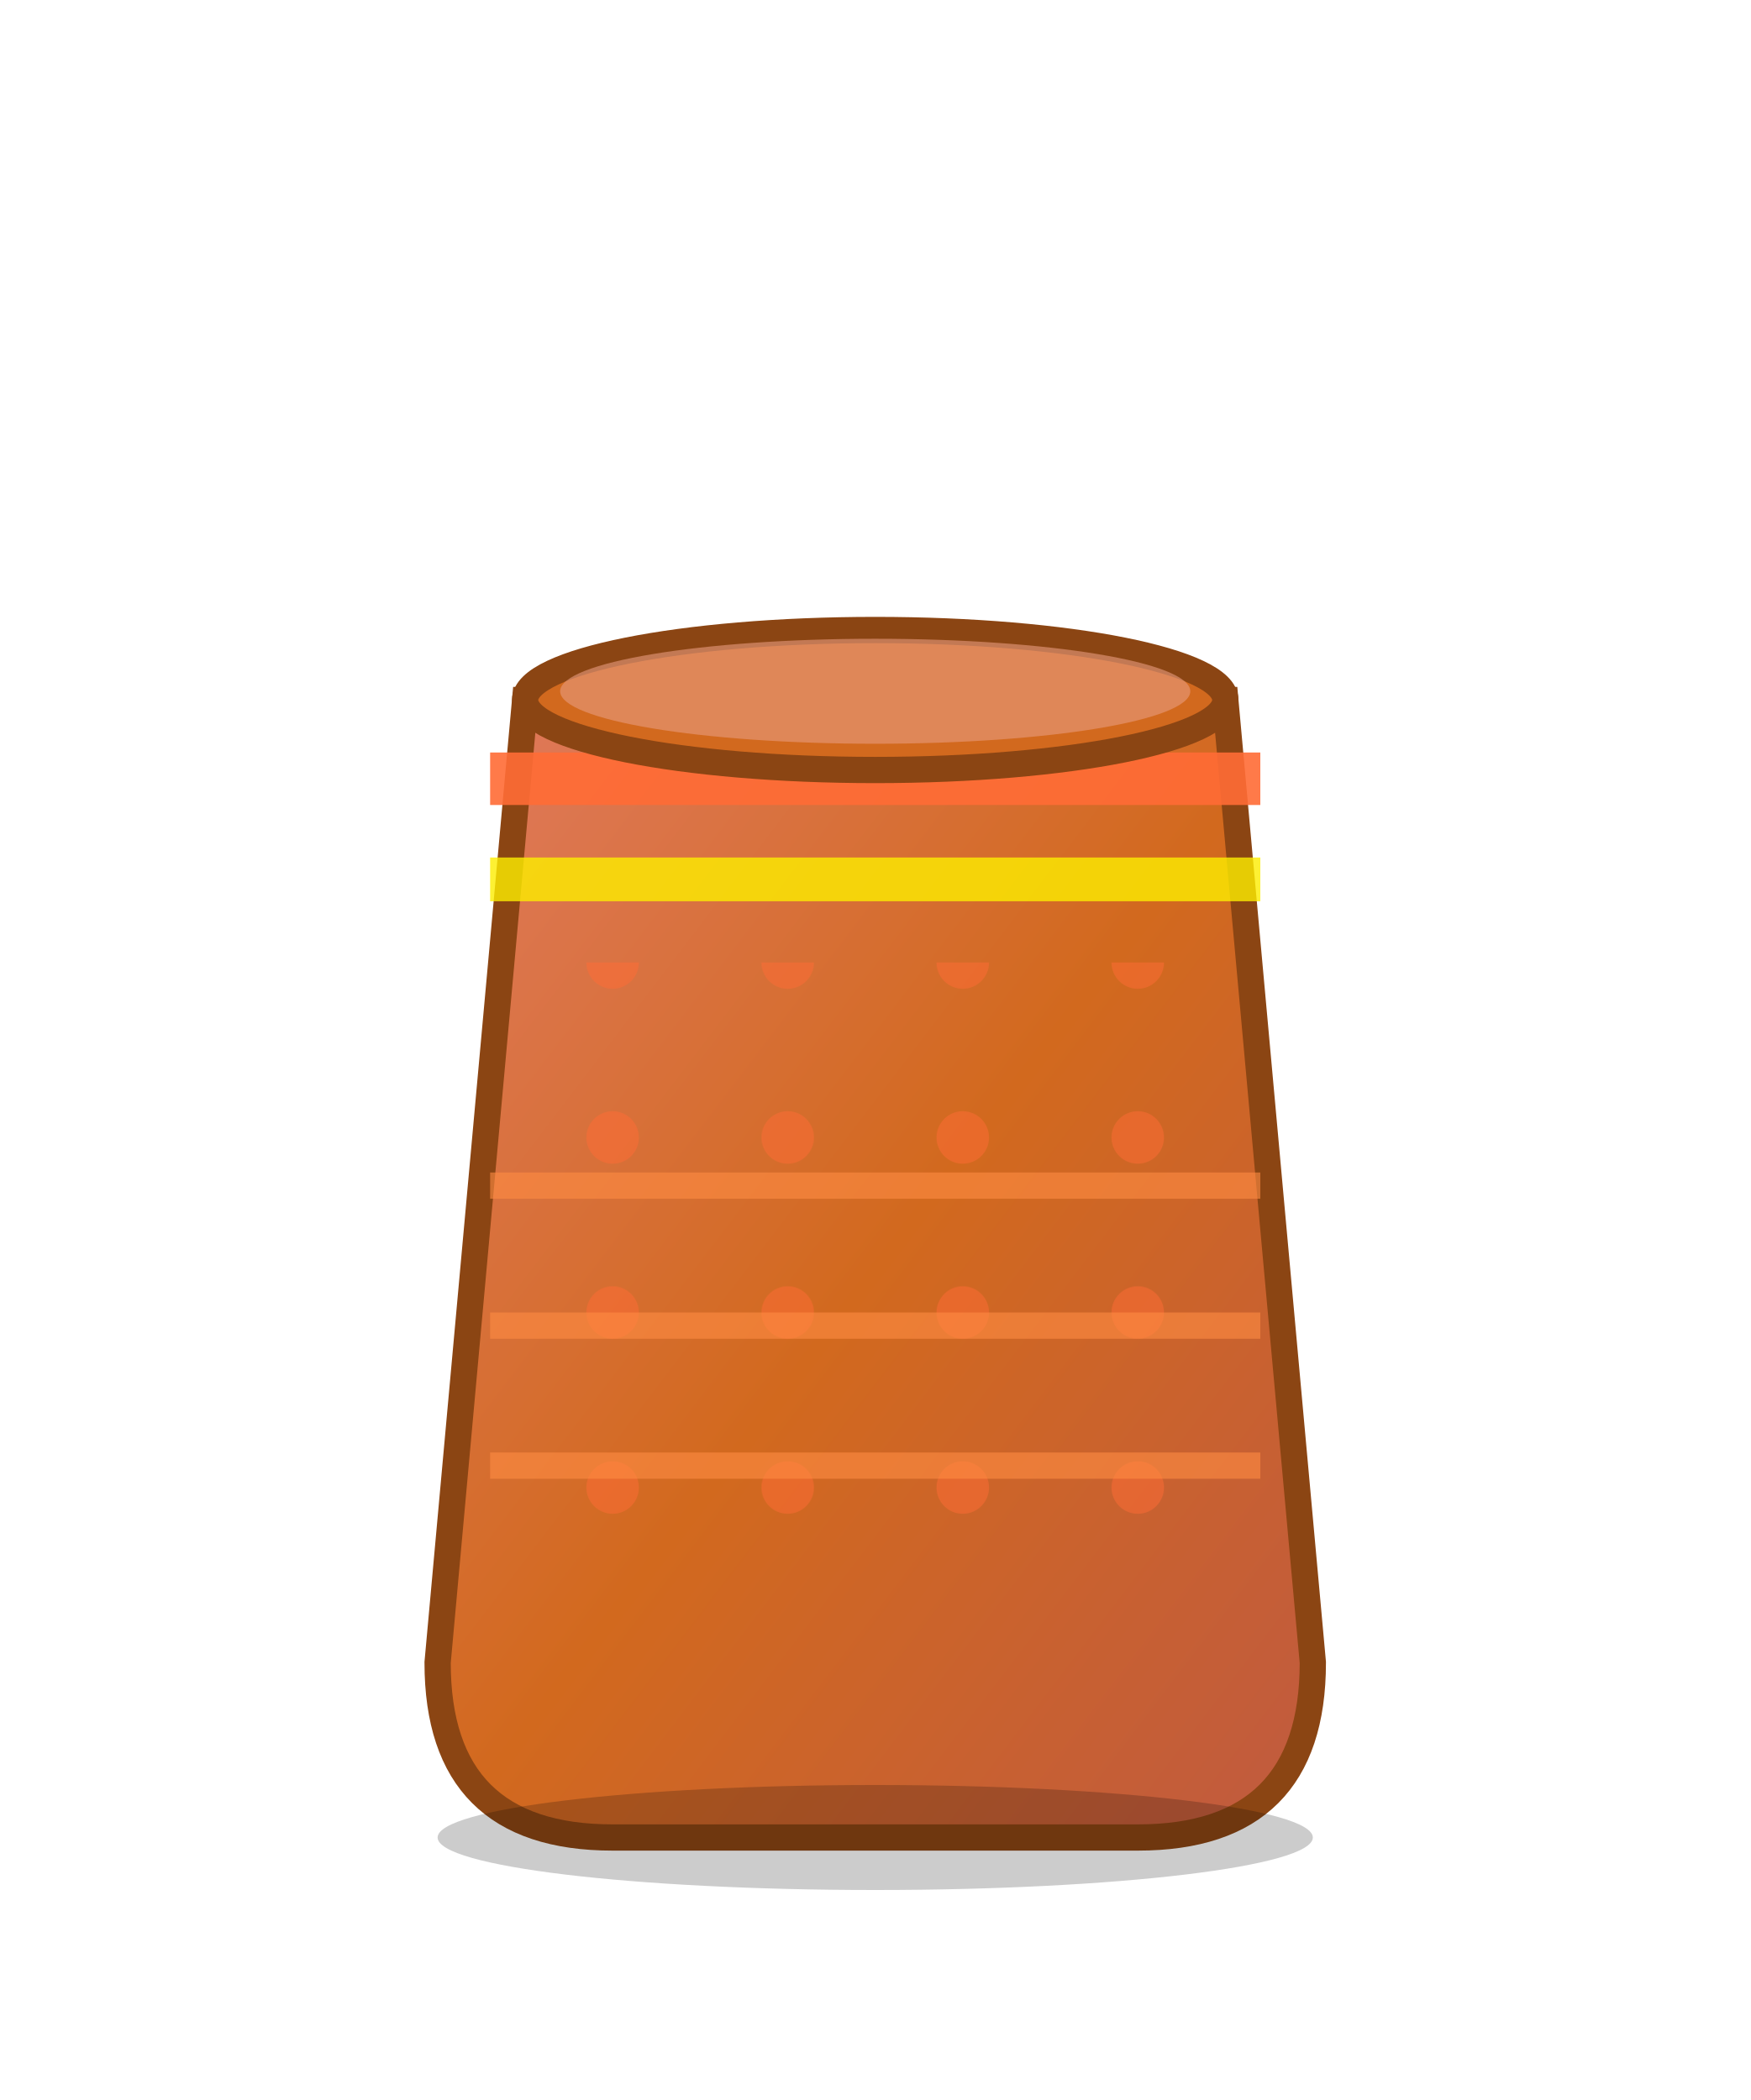
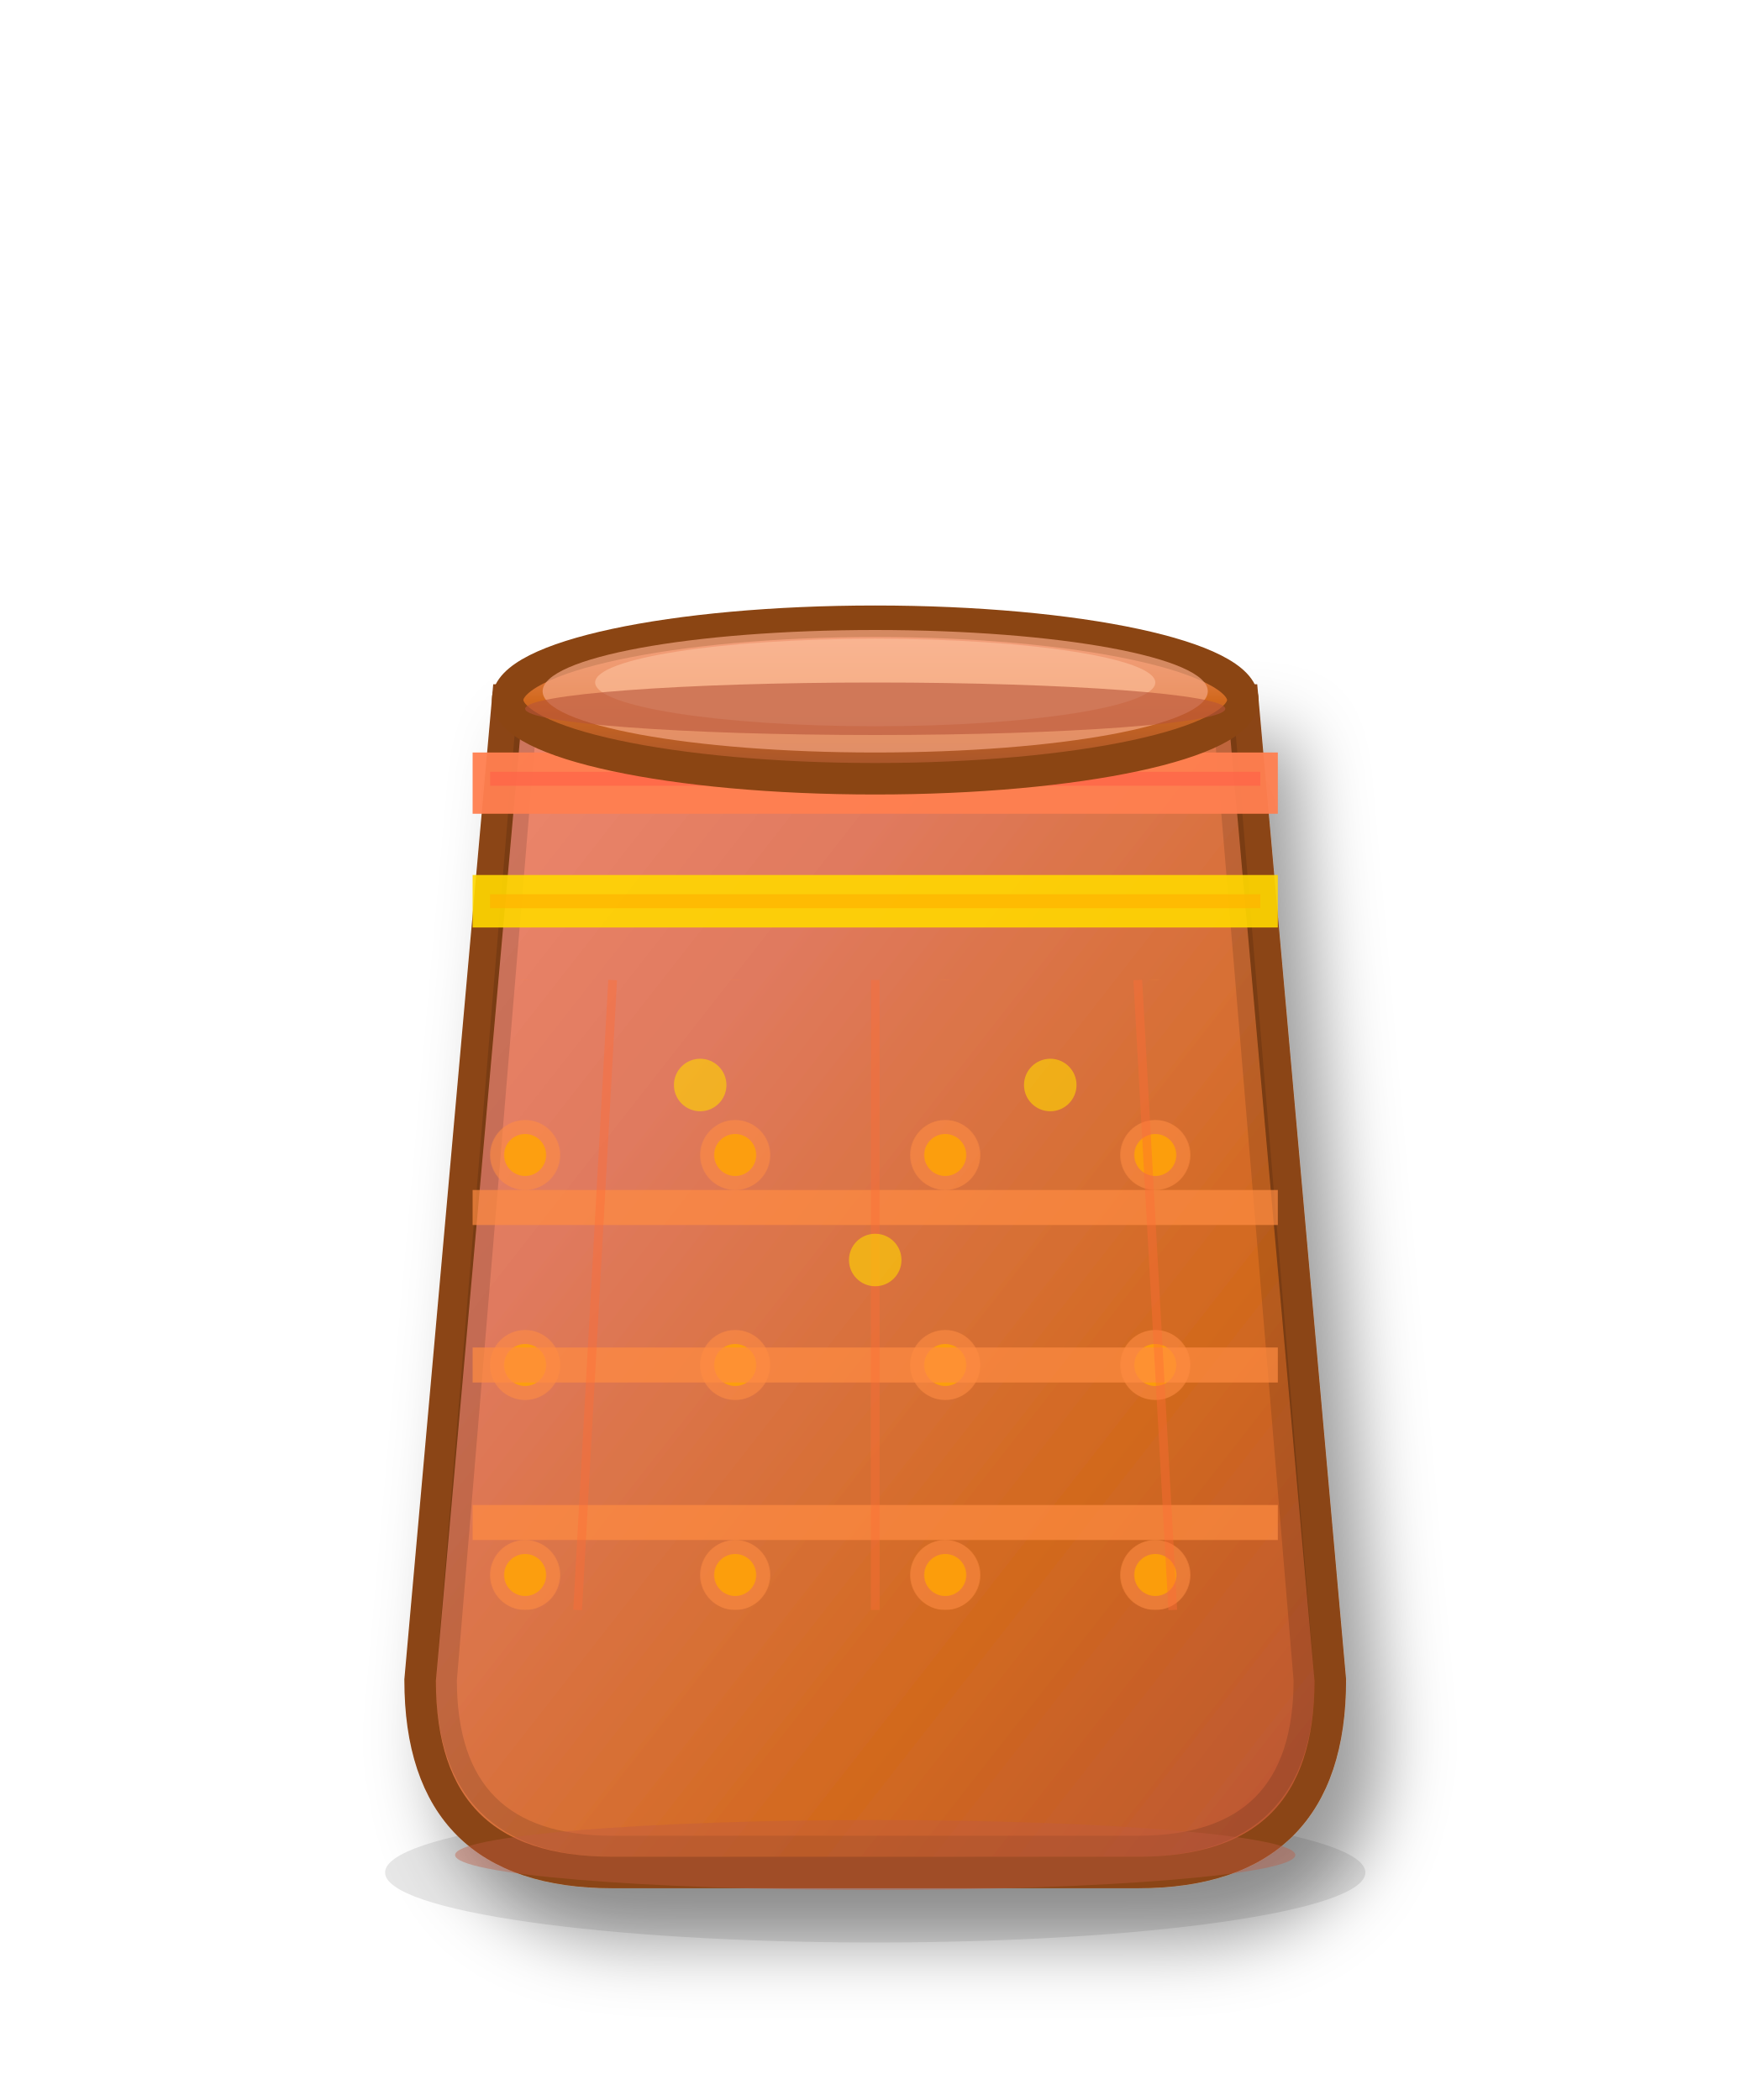
- <svg xmlns="http://www.w3.org/2000/svg" viewBox="0 0 100 120">
+ <svg xmlns="http://www.w3.org/2000/svg" viewBox="0 0 100 120" aria-labelledby="potTitle potDesc" role="img">
  <defs>
-     <linearGradient id="a" x1="0%" x2="100%" y1="0%" y2="100%">
-       <stop offset="0%" style="stop-color:#e07a5f;stop-opacity:1" />
+     <linearGradient id="potBodyGradient" x1="0%" x2="100%" y1="0%" y2="100%">
+       <stop offset="0%" style="stop-color:#f08a6f;stop-opacity:1" />
+       <stop offset="30%" style="stop-color:#e07a5f;stop-opacity:1" />
+       <stop offset="70%" style="stop-color:#d2691e;stop-opacity:1" />
+       <stop offset="100%" style="stop-color:#b85438;stop-opacity:1" />
+     </linearGradient>
+     <linearGradient id="rimGradient" x1="0%" x2="0%" y1="0%" y2="100%">
+       <stop offset="0%" style="stop-color:#f59a7f;stop-opacity:1" />
      <stop offset="50%" style="stop-color:#d2691e;stop-opacity:1" />
-       <stop offset="100%" style="stop-color:#c05a40;stop-opacity:1" />
+       <stop offset="100%" style="stop-color:#a0522d;stop-opacity:1" />
    </linearGradient>
-     <pattern id="b" width="10" height="10" x="0" y="0" patternUnits="userSpaceOnUse">
-       <circle cx="5" cy="5" r="1.5" fill="#ff6b35" opacity=".5" />
+     <pattern id="dotPattern" width="12" height="12" x="0" y="0" patternUnits="userSpaceOnUse">
+       <circle cx="6" cy="6" r="2" fill="#ff8c42" opacity="0.6" />
+       <circle cx="6" cy="6" r="1.2" fill="#ffa500" opacity="0.8" />
    </pattern>
+     <filter id="potShadow" x="-30%" y="-30%" width="160%" height="160%">
+       <feGaussianBlur in="SourceAlpha" stdDeviation="2" result="blur" />
+       <feOffset in="blur" dx="2" dy="3" result="offsetBlur" />
+       <feComponentTransfer in="offsetBlur" result="shadow">
+         <feFuncA type="linear" slope="0.4" />
+       </feComponentTransfer>
+       <feMerge>
+         <feMergeNode in="shadow" />
+         <feMergeNode in="SourceGraphic" />
+       </feMerge>
+     </filter>
+     <filter id="innerShadow" x="-50%" y="-50%" width="200%" height="200%">
+       <feGaussianBlur in="SourceGraphic" stdDeviation="1.5" result="blur" />
+       <feComposite in="blur" in2="SourceAlpha" operator="out" result="inverse" />
+       <feFlood flood-color="#000" flood-opacity="0.3" result="color" />
+       <feComposite in="color" in2="inverse" operator="in" result="shadow" />
+       <feComposite in="shadow" in2="SourceGraphic" operator="over" />
+     </filter>
  </defs>
-   <path fill="url(#a)" stroke="#8b4513" stroke-width="1.5" d="m30 40-5 55q0 10 10 10h30q10 0 10-10l-5-55Z" />
-   <path fill="#ff6b35" d="M28 43h44v3H28z" opacity=".9" />
-   <path fill="#fdee00" d="M28 49h44v2.5H28z" opacity=".8" />
-   <path fill="url(#b)" d="M28 55h44v35H28z" />
-   <path fill="#ff8c42" d="M28 67h44v1.5H28zm0 8h44v1.5H28zm0 8h44v1.5H28z" opacity=".6" />
-   <ellipse cx="50" cy="40" fill="#d2691e" rx="20" ry="4" />
-   <ellipse cx="50" cy="40" fill="none" stroke="#8b4513" stroke-width="1.5" rx="20" ry="4" />
-   <ellipse cx="50" cy="39.5" fill="#e89b7e" opacity=".6" rx="18" ry="3" />
-   <ellipse cx="50" cy="105" opacity=".2" rx="25" ry="3" />
+   <ellipse cx="50" cy="107" fill="#00000030" opacity="0.5" rx="28" ry="4" />
+   <path fill="url(#potBodyGradient)" stroke="#8b4513" stroke-width="1.8" d="m29 40-5 56q0 11 11 11h30q11 0 11-11l-5-56Z" filter="url(#potShadow)" />
+   <path fill="none" stroke="#00000020" stroke-width="1.2" d="m30 42-4.5 54q0 9.5 9.5 9.5h30q9.5 0 9.5-9.5l-4.5-54" />
+   <path fill="#ff7f50" d="M27 43h46v3.5H27z" opacity="0.95" />
+   <path fill="none" stroke="#ff6347" stroke-width="0.8" d="M28 44.5h44" opacity="0.7" />
+   <path fill="#ffd700" d="M27 50h46v3H27z" opacity="0.9" />
+   <path fill="none" stroke="#ffb300" stroke-width="0.8" d="M28 51.5h44" opacity="0.7" />
+   <path fill="url(#dotPattern)" d="M27 56h46v36H27z" />
+   <g fill="#ff8c42" opacity="0.7">
+     <path d="M27 68h46v2H27z" />
+     <path d="M27 77h46v2H27z" />
+     <path d="M27 86h46v2H27z" />
+   </g>
+   <g stroke="#ff6b35" stroke-width="0.5" opacity="0.4">
+     <line x1="35" x2="33" y1="56" y2="92" />
+     <line x1="50" x2="50" y1="56" y2="92" />
+     <line x1="65" x2="67" y1="56" y2="92" />
+   </g>
+   <ellipse cx="50" cy="40" fill="url(#rimGradient)" rx="21" ry="4.5" />
+   <ellipse cx="50" cy="40" fill="none" stroke="#8b4513" stroke-width="1.8" rx="21" ry="4.5" />
+   <ellipse cx="50" cy="39.5" fill="#f5a582" opacity="0.7" rx="19" ry="3.5" />
+   <ellipse cx="50" cy="39" fill="#ffc9a8" opacity="0.5" rx="16" ry="2.5" />
+   <ellipse cx="50" cy="40.5" fill="#b85438" opacity="0.6" rx="20" ry="1.5" />
+   <ellipse cx="50" cy="106" fill="#c05a40" opacity="0.4" rx="24" ry="2" />
+   <g fill="#ffd700" opacity="0.6">
+     <circle cx="40" cy="62" r="1.5" />
+     <circle cx="60" cy="62" r="1.5" />
+     <circle cx="50" cy="72" r="1.5" />
+   </g>
</svg>
